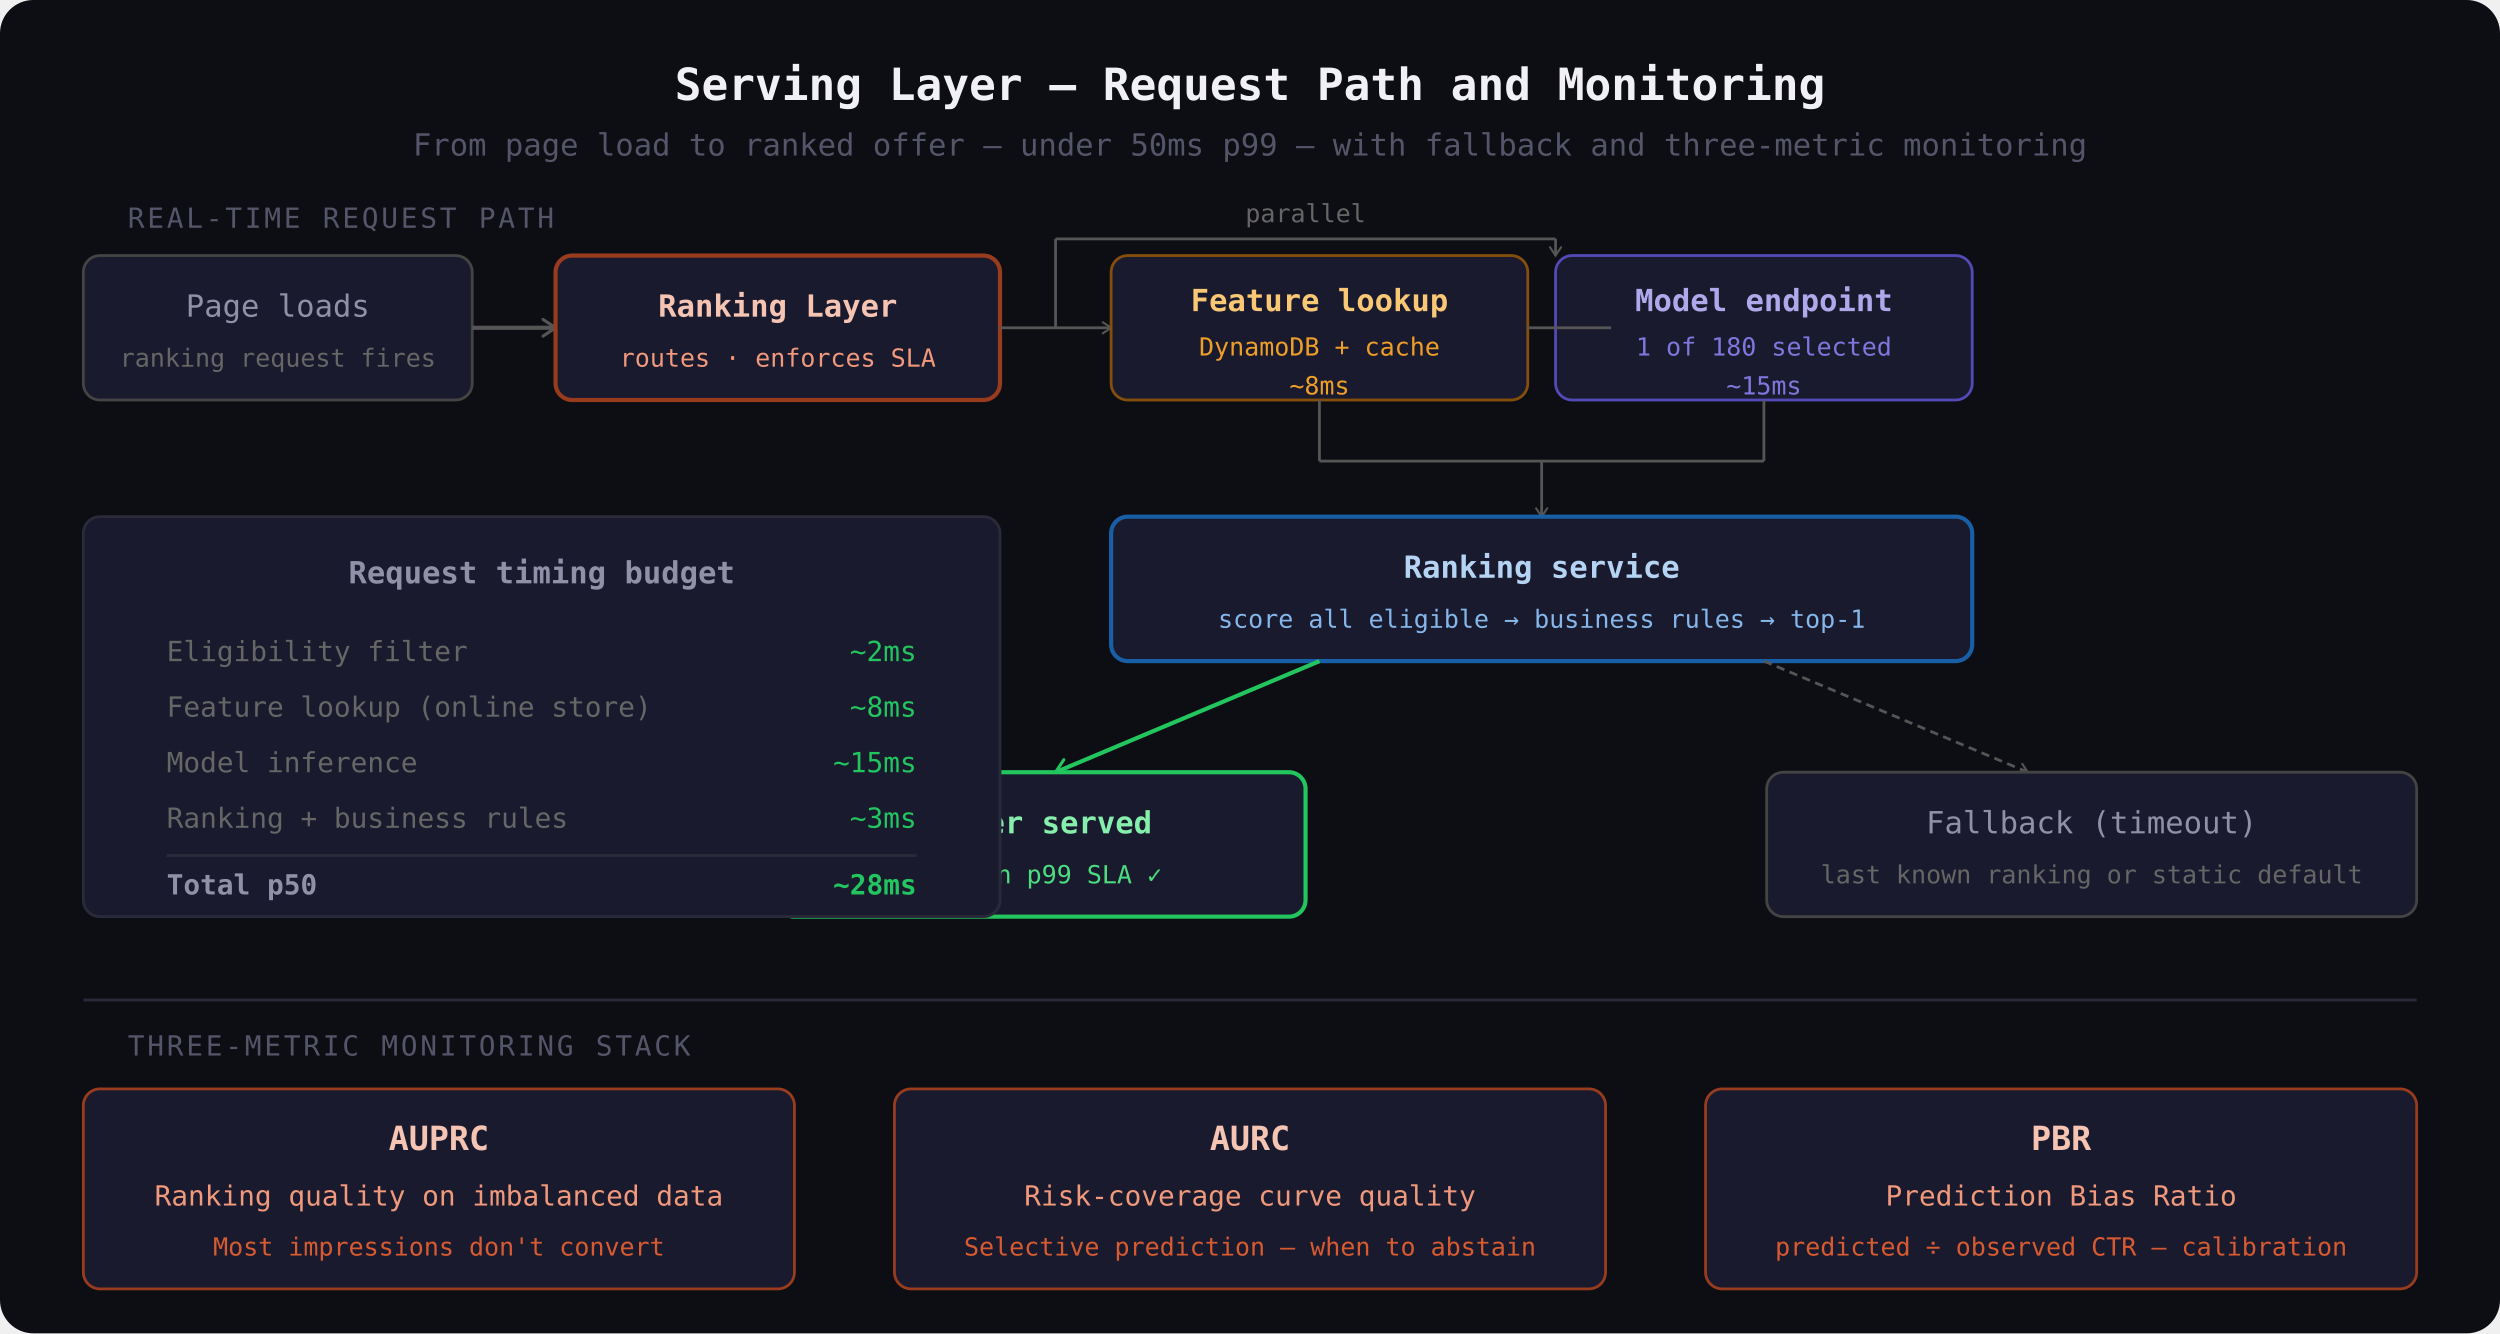
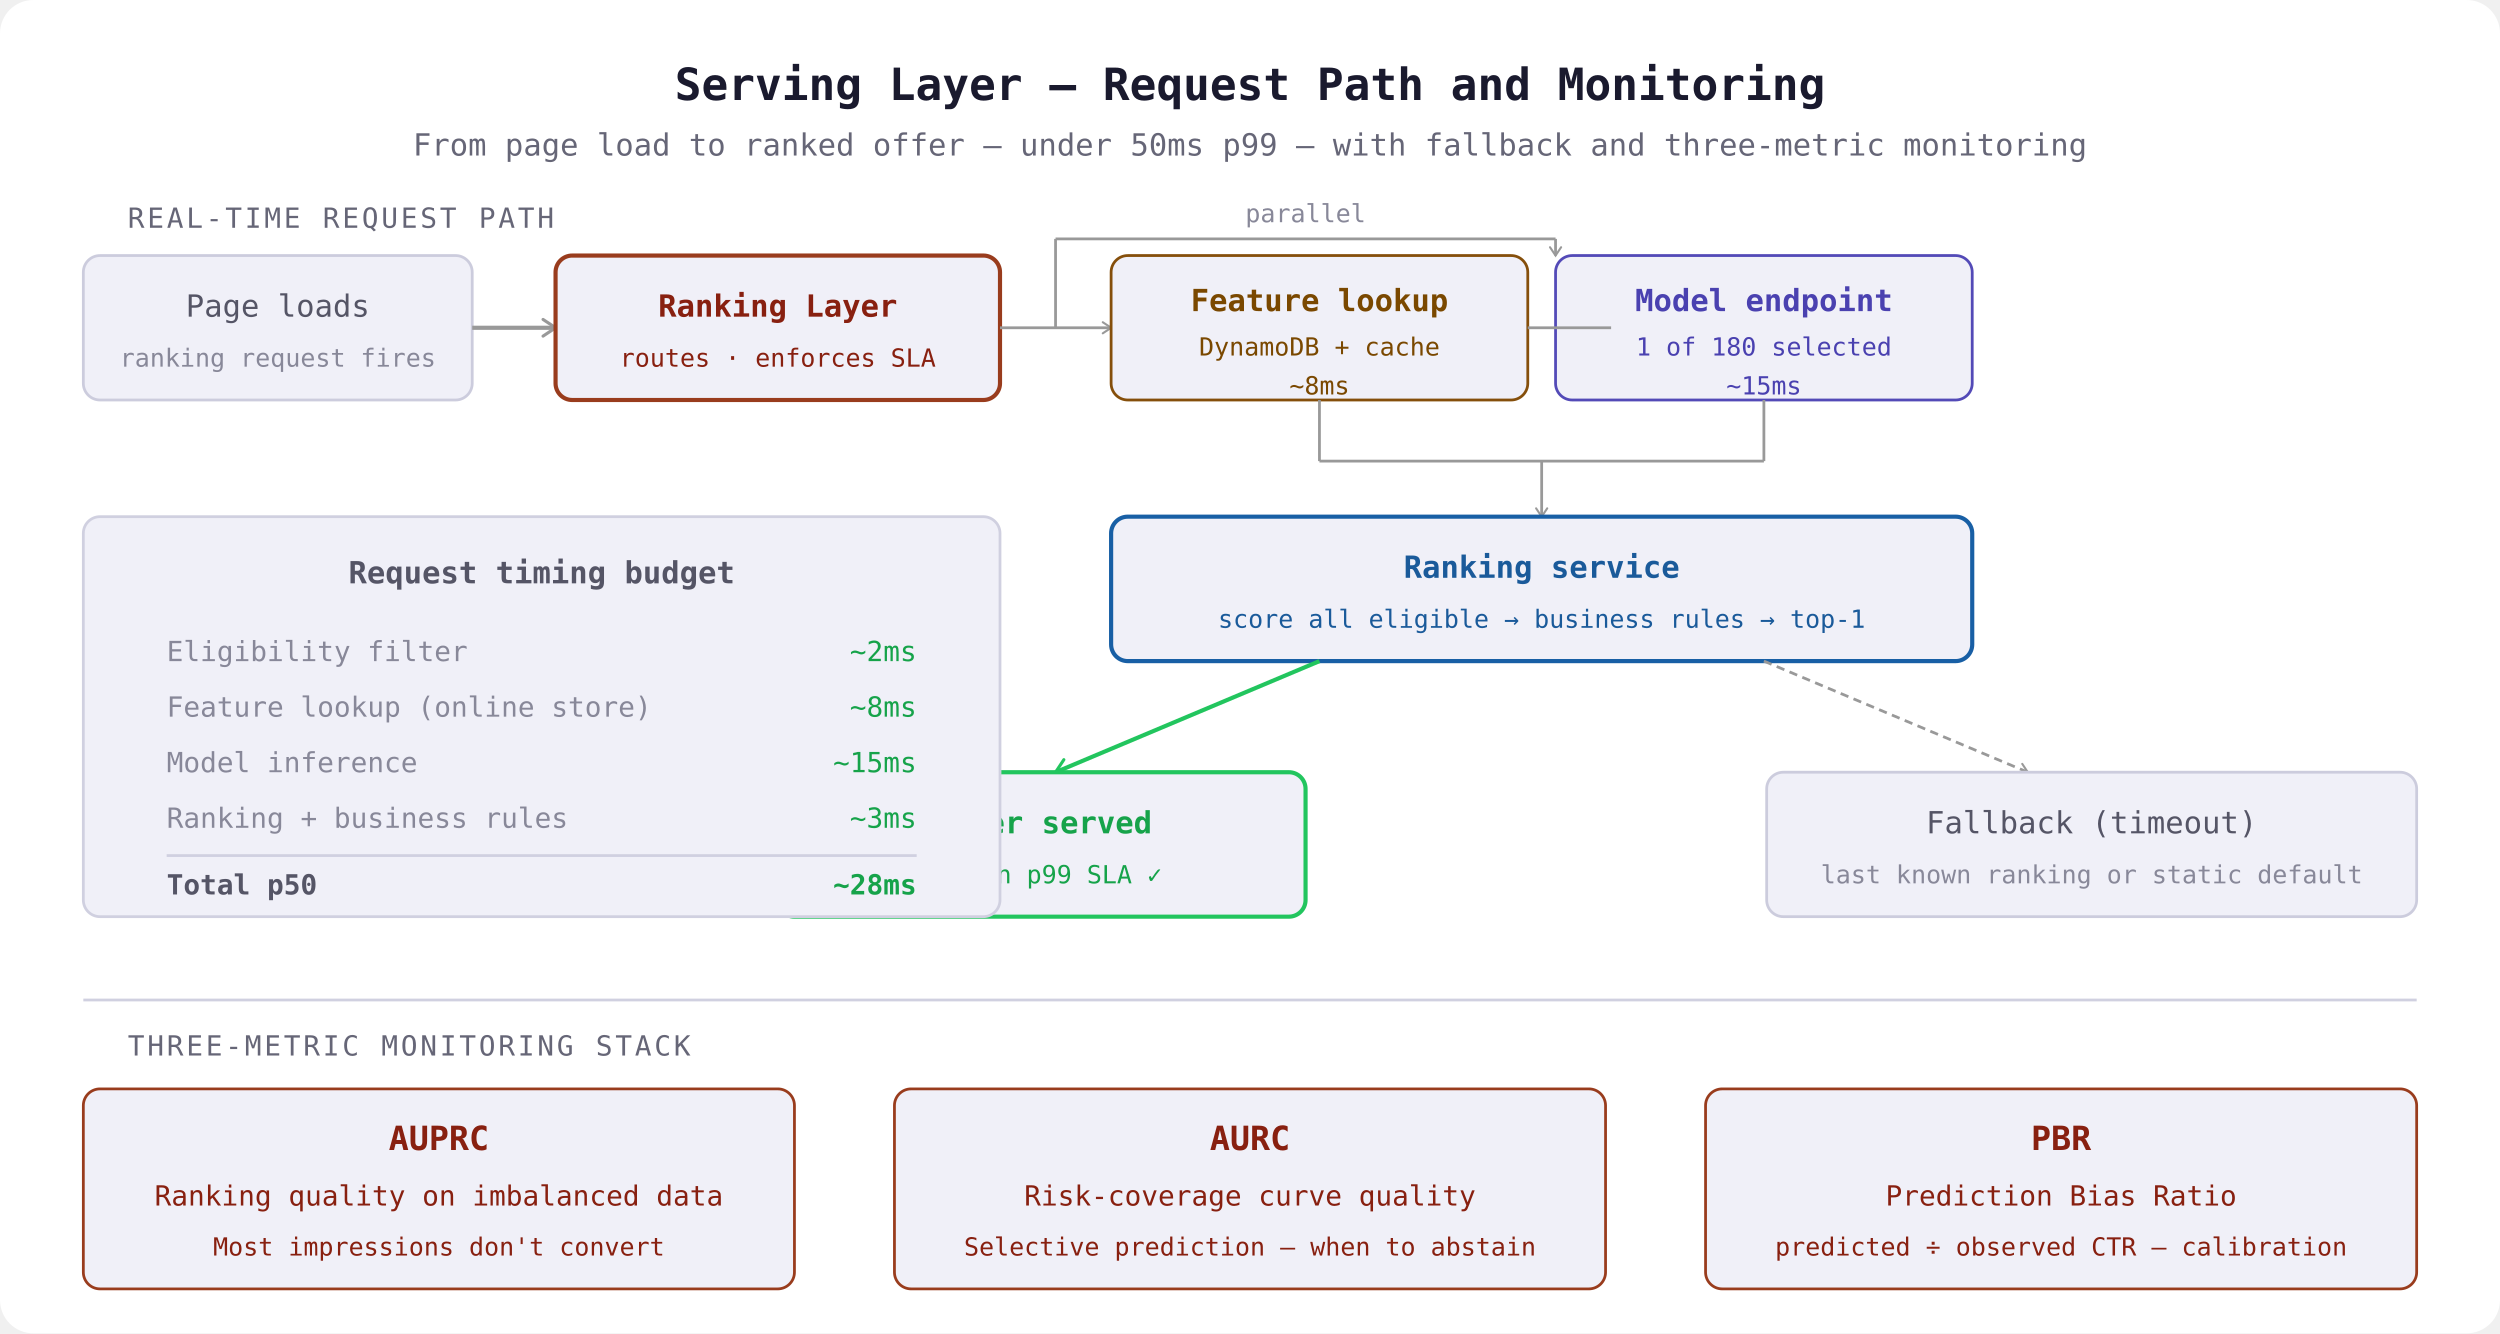
<svg xmlns="http://www.w3.org/2000/svg" width="900" height="480" viewBox="0 0 900 480" font-family="ui-monospace, 'Cascadia Code', monospace">
-   <rect width="900" height="480" fill="#0d0d14" rx="12" />
-   <text x="450" y="36" text-anchor="middle" font-size="16" font-weight="600" fill="#f0f0f5">Serving Layer — Request Path and Monitoring</text>
-   <text x="450" y="56" text-anchor="middle" font-size="11" fill="#55556a">From page load to ranked offer — under 50ms p99 — with fallback and three-metric monitoring</text>
-   <text x="46" y="82" font-size="10" fill="#55556a" font-weight="500" letter-spacing="1">REAL-TIME REQUEST PATH</text>
-   <rect x="30" y="92" width="140" height="52" rx="6" fill="#1a1a2e" stroke="#444" stroke-width="1" />
-   <text x="100" y="114" text-anchor="middle" font-size="11" font-weight="500" fill="#9090a8">Page loads</text>
-   <text x="100" y="132" text-anchor="middle" font-size="9" fill="#666">ranking request fires</text>
-   <line x1="170" y1="118" x2="200" y2="118" stroke="#555" stroke-width="1.5" marker-end="url(#arr3)" />
-   <rect x="200" y="92" width="160" height="52" rx="6" fill="#1a1a2e" stroke="#993C1D" stroke-width="1.5" />
-   <text x="280" y="114" text-anchor="middle" font-size="11" font-weight="600" fill="#F5C4B3">Ranking Layer</text>
-   <text x="280" y="132" text-anchor="middle" font-size="9" fill="#F0997B">routes · enforces SLA</text>
-   <line x1="360" y1="118" x2="400" y2="118" stroke="#555" stroke-width="1" marker-end="url(#arr3)" />
-   <line x1="380" y1="118" x2="380" y2="86" stroke="#555" stroke-width="1" />
-   <line x1="380" y1="86" x2="560" y2="86" stroke="#555" stroke-width="1" />
-   <line x1="560" y1="86" x2="560" y2="92" stroke="#555" stroke-width="1" marker-end="url(#arr3)" />
-   <text x="470" y="80" text-anchor="middle" font-size="9" fill="#666">parallel</text>
-   <rect x="400" y="92" width="150" height="52" rx="6" fill="#1a1a2e" stroke="#854F0B" stroke-width="1" />
-   <text x="475" y="112" text-anchor="middle" font-size="11" font-weight="600" fill="#FAC775">Feature lookup</text>
-   <text x="475" y="128" text-anchor="middle" font-size="9" fill="#EF9F27">DynamoDB + cache</text>
-   <text x="475" y="142" text-anchor="middle" font-size="9" fill="#EF9F27">~8ms</text>
-   <rect x="560" y="92" width="150" height="52" rx="6" fill="#1a1a2e" stroke="#534AB7" stroke-width="1" />
-   <text x="635" y="112" text-anchor="middle" font-size="11" font-weight="600" fill="#AFA9EC">Model endpoint</text>
-   <text x="635" y="128" text-anchor="middle" font-size="9" fill="#7F77DD">1 of 180 selected</text>
-   <text x="635" y="142" text-anchor="middle" font-size="9" fill="#7F77DD">~15ms</text>
-   <line x1="550" y1="118" x2="580" y2="118" stroke="#555" stroke-width="1" />
-   <line x1="475" y1="144" x2="475" y2="166" stroke="#555" stroke-width="1" />
-   <line x1="635" y1="144" x2="635" y2="166" stroke="#555" stroke-width="1" />
-   <line x1="475" y1="166" x2="635" y2="166" stroke="#555" stroke-width="1" />
-   <line x1="555" y1="166" x2="555" y2="186" stroke="#555" stroke-width="1" marker-end="url(#arr3)" />
-   <rect x="400" y="186" width="310" height="52" rx="6" fill="#1a1a2e" stroke="#185FA5" stroke-width="1.5" />
-   <text x="555" y="208" text-anchor="middle" font-size="11" font-weight="600" fill="#B5D4F4">Ranking service</text>
-   <text x="555" y="226" text-anchor="middle" font-size="9" fill="#85B7EB">score all eligible → business rules → top-1</text>
+   <rect width="900" height="480" fill="#ffffff" rx="12" />
+   <text x="450" y="36" text-anchor="middle" font-size="16" font-weight="600" fill="#1a1a2e">Serving Layer — Request Path and Monitoring</text>
+   <text x="450" y="56" text-anchor="middle" font-size="11" fill="#666677">From page load to ranked offer — under 50ms p99 — with fallback and three-metric monitoring</text>
+   <text x="46" y="82" font-size="10" fill="#666677" font-weight="500" letter-spacing="1">REAL-TIME REQUEST PATH</text>
+   <rect x="30" y="92" width="140" height="52" rx="6" fill="#f0f0f8" stroke="#ccccdd" stroke-width="1" />
+   <text x="100" y="114" text-anchor="middle" font-size="11" font-weight="500" fill="#555566">Page loads</text>
+   <text x="100" y="132" text-anchor="middle" font-size="9" fill="#888899">ranking request fires</text>
+   <line x1="170" y1="118" x2="200" y2="118" stroke="#999999" stroke-width="1.5" marker-end="url(#arr3)" />
+   <rect x="200" y="92" width="160" height="52" rx="6" fill="#f0f0f8" stroke="#993C1D" stroke-width="1.5" />
+   <text x="280" y="114" text-anchor="middle" font-size="11" font-weight="600" fill="#882010">Ranking Layer</text>
+   <text x="280" y="132" text-anchor="middle" font-size="9" fill="#882010">routes · enforces SLA</text>
+   <line x1="360" y1="118" x2="400" y2="118" stroke="#999999" stroke-width="1" marker-end="url(#arr3)" />
+   <line x1="380" y1="118" x2="380" y2="86" stroke="#999999" stroke-width="1" />
+   <line x1="380" y1="86" x2="560" y2="86" stroke="#999999" stroke-width="1" />
+   <line x1="560" y1="86" x2="560" y2="92" stroke="#999999" stroke-width="1" marker-end="url(#arr3)" />
+   <text x="470" y="80" text-anchor="middle" font-size="9" fill="#888899">parallel</text>
+   <rect x="400" y="92" width="150" height="52" rx="6" fill="#f0f0f8" stroke="#854F0B" stroke-width="1" />
+   <text x="475" y="112" text-anchor="middle" font-size="11" font-weight="600" fill="#7a4800">Feature lookup</text>
+   <text x="475" y="128" text-anchor="middle" font-size="9" fill="#7a4800">DynamoDB + cache</text>
+   <text x="475" y="142" text-anchor="middle" font-size="9" fill="#7a4800">~8ms</text>
+   <rect x="560" y="92" width="150" height="52" rx="6" fill="#f0f0f8" stroke="#534AB7" stroke-width="1" />
+   <text x="635" y="112" text-anchor="middle" font-size="11" font-weight="600" fill="#4a41b0">Model endpoint</text>
+   <text x="635" y="128" text-anchor="middle" font-size="9" fill="#4a41b0">1 of 180 selected</text>
+   <text x="635" y="142" text-anchor="middle" font-size="9" fill="#4a41b0">~15ms</text>
+   <line x1="550" y1="118" x2="580" y2="118" stroke="#999999" stroke-width="1" />
+   <line x1="475" y1="144" x2="475" y2="166" stroke="#999999" stroke-width="1" />
+   <line x1="635" y1="144" x2="635" y2="166" stroke="#999999" stroke-width="1" />
+   <line x1="475" y1="166" x2="635" y2="166" stroke="#999999" stroke-width="1" />
+   <line x1="555" y1="166" x2="555" y2="186" stroke="#999999" stroke-width="1" marker-end="url(#arr3)" />
+   <rect x="400" y="186" width="310" height="52" rx="6" fill="#f0f0f8" stroke="#185FA5" stroke-width="1.5" />
+   <text x="555" y="208" text-anchor="middle" font-size="11" font-weight="600" fill="#1a5a9a">Ranking service</text>
+   <text x="555" y="226" text-anchor="middle" font-size="9" fill="#1a5a9a">score all eligible → business rules → top-1</text>
  <line x1="475" y1="238" x2="380" y2="278" stroke="#22c55e" stroke-width="1.5" marker-end="url(#arr3g)" />
-   <line x1="635" y1="238" x2="730" y2="278" stroke="#555" stroke-width="1" stroke-dasharray="3 2" marker-end="url(#arr3)" />
-   <rect x="280" y="278" width="190" height="52" rx="6" fill="#1a1a2e" stroke="#22c55e" stroke-width="1.5" />
-   <text x="375" y="300" text-anchor="middle" font-size="11" font-weight="600" fill="#86efac">Offer served</text>
-   <text x="375" y="318" text-anchor="middle" font-size="9" fill="#4ade80">within p99 SLA ✓</text>
-   <rect x="636" y="278" width="234" height="52" rx="6" fill="#1a1a2e" stroke="#444" stroke-width="1" />
-   <text x="753" y="300" text-anchor="middle" font-size="11" font-weight="500" fill="#9090a8">Fallback (timeout)</text>
-   <text x="753" y="318" text-anchor="middle" font-size="9" fill="#666">last known ranking or static default</text>
-   <rect x="30" y="186" width="330" height="144" rx="6" fill="#1a1a2e" stroke="#2a2a3a" stroke-width="1" />
-   <text x="195" y="210" text-anchor="middle" font-size="11" font-weight="600" fill="#9090a8">Request timing budget</text>
-   <text x="60" y="238" font-size="10" fill="#666">Eligibility filter</text>
-   <text x="330" y="238" text-anchor="end" font-size="10" fill="#22c55e">~2ms</text>
-   <text x="60" y="258" font-size="10" fill="#666">Feature lookup (online store)</text>
-   <text x="330" y="258" text-anchor="end" font-size="10" fill="#22c55e">~8ms</text>
-   <text x="60" y="278" font-size="10" fill="#666">Model inference</text>
-   <text x="330" y="278" text-anchor="end" font-size="10" fill="#22c55e">~15ms</text>
-   <text x="60" y="298" font-size="10" fill="#666">Ranking + business rules</text>
-   <text x="330" y="298" text-anchor="end" font-size="10" fill="#22c55e">~3ms</text>
-   <line x1="60" y1="308" x2="330" y2="308" stroke="#2a2a3a" stroke-width="1" />
-   <text x="60" y="322" font-size="10" font-weight="600" fill="#9090a8">Total p50</text>
-   <text x="330" y="322" text-anchor="end" font-size="10" font-weight="600" fill="#22c55e">~28ms</text>
-   <line x1="30" y1="360" x2="870" y2="360" stroke="#2a2a3a" stroke-width="1" />
-   <text x="46" y="380" font-size="10" fill="#55556a" font-weight="500" letter-spacing="1">THREE-METRIC MONITORING STACK</text>
-   <rect x="30" y="392" width="256" height="72" rx="6" fill="#1a1a2e" stroke="#993C1D" stroke-width="1" />
-   <text x="158" y="414" text-anchor="middle" font-size="12" font-weight="600" fill="#F5C4B3">AUPRC</text>
-   <text x="158" y="434" text-anchor="middle" font-size="10" fill="#F0997B">Ranking quality on imbalanced data</text>
-   <text x="158" y="452" text-anchor="middle" font-size="9" fill="#D85A30">Most impressions don't convert</text>
-   <rect x="322" y="392" width="256" height="72" rx="6" fill="#1a1a2e" stroke="#993C1D" stroke-width="1" />
-   <text x="450" y="414" text-anchor="middle" font-size="12" font-weight="600" fill="#F5C4B3">AURC</text>
-   <text x="450" y="434" text-anchor="middle" font-size="10" fill="#F0997B">Risk-coverage curve quality</text>
-   <text x="450" y="452" text-anchor="middle" font-size="9" fill="#D85A30">Selective prediction — when to abstain</text>
-   <rect x="614" y="392" width="256" height="72" rx="6" fill="#1a1a2e" stroke="#993C1D" stroke-width="1" />
-   <text x="742" y="414" text-anchor="middle" font-size="12" font-weight="600" fill="#F5C4B3">PBR</text>
-   <text x="742" y="434" text-anchor="middle" font-size="10" fill="#F0997B">Prediction Bias Ratio</text>
-   <text x="742" y="452" text-anchor="middle" font-size="9" fill="#D85A30">predicted ÷ observed CTR — calibration</text>
+   <line x1="635" y1="238" x2="730" y2="278" stroke="#999999" stroke-width="1" stroke-dasharray="3 2" marker-end="url(#arr3)" />
+   <rect x="280" y="278" width="190" height="52" rx="6" fill="#f0f0f8" stroke="#22c55e" stroke-width="1.5" />
+   <text x="375" y="300" text-anchor="middle" font-size="11" font-weight="600" fill="#16a34a">Offer served</text>
+   <text x="375" y="318" text-anchor="middle" font-size="9" fill="#16a34a">within p99 SLA ✓</text>
+   <rect x="636" y="278" width="234" height="52" rx="6" fill="#f0f0f8" stroke="#ccccdd" stroke-width="1" />
+   <text x="753" y="300" text-anchor="middle" font-size="11" font-weight="500" fill="#555566">Fallback (timeout)</text>
+   <text x="753" y="318" text-anchor="middle" font-size="9" fill="#888899">last known ranking or static default</text>
+   <rect x="30" y="186" width="330" height="144" rx="6" fill="#f0f0f8" stroke="#d0d0e0" stroke-width="1" />
+   <text x="195" y="210" text-anchor="middle" font-size="11" font-weight="600" fill="#555566">Request timing budget</text>
+   <text x="60" y="238" font-size="10" fill="#888899">Eligibility filter</text>
+   <text x="330" y="238" text-anchor="end" font-size="10" fill="#16a34a">~2ms</text>
+   <text x="60" y="258" font-size="10" fill="#888899">Feature lookup (online store)</text>
+   <text x="330" y="258" text-anchor="end" font-size="10" fill="#16a34a">~8ms</text>
+   <text x="60" y="278" font-size="10" fill="#888899">Model inference</text>
+   <text x="330" y="278" text-anchor="end" font-size="10" fill="#16a34a">~15ms</text>
+   <text x="60" y="298" font-size="10" fill="#888899">Ranking + business rules</text>
+   <text x="330" y="298" text-anchor="end" font-size="10" fill="#16a34a">~3ms</text>
+   <line x1="60" y1="308" x2="330" y2="308" stroke="#d0d0e0" stroke-width="1" />
+   <text x="60" y="322" font-size="10" font-weight="600" fill="#555566">Total p50</text>
+   <text x="330" y="322" text-anchor="end" font-size="10" font-weight="600" fill="#16a34a">~28ms</text>
+   <line x1="30" y1="360" x2="870" y2="360" stroke="#d0d0e0" stroke-width="1" />
+   <text x="46" y="380" font-size="10" fill="#666677" font-weight="500" letter-spacing="1">THREE-METRIC MONITORING STACK</text>
+   <rect x="30" y="392" width="256" height="72" rx="6" fill="#f0f0f8" stroke="#993C1D" stroke-width="1" />
+   <text x="158" y="414" text-anchor="middle" font-size="12" font-weight="600" fill="#882010">AUPRC</text>
+   <text x="158" y="434" text-anchor="middle" font-size="10" fill="#882010">Ranking quality on imbalanced data</text>
+   <text x="158" y="452" text-anchor="middle" font-size="9" fill="#882010">Most impressions don't convert</text>
+   <rect x="322" y="392" width="256" height="72" rx="6" fill="#f0f0f8" stroke="#993C1D" stroke-width="1" />
+   <text x="450" y="414" text-anchor="middle" font-size="12" font-weight="600" fill="#882010">AURC</text>
+   <text x="450" y="434" text-anchor="middle" font-size="10" fill="#882010">Risk-coverage curve quality</text>
+   <text x="450" y="452" text-anchor="middle" font-size="9" fill="#882010">Selective prediction — when to abstain</text>
+   <rect x="614" y="392" width="256" height="72" rx="6" fill="#f0f0f8" stroke="#993C1D" stroke-width="1" />
+   <text x="742" y="414" text-anchor="middle" font-size="12" font-weight="600" fill="#882010">PBR</text>
+   <text x="742" y="434" text-anchor="middle" font-size="10" fill="#882010">Prediction Bias Ratio</text>
+   <text x="742" y="452" text-anchor="middle" font-size="9" fill="#882010">predicted ÷ observed CTR — calibration</text>
  <defs>
    <marker id="arr3" viewBox="0 0 10 10" refX="8" refY="5" markerWidth="5" markerHeight="5" orient="auto-start-reverse">
-       <path d="M2 1L8 5L2 9" fill="none" stroke="#555" stroke-width="1.5" stroke-linecap="round" />
+       <path d="M2 1L8 5L2 9" fill="none" stroke="#999999" stroke-width="1.5" stroke-linecap="round" />
    </marker>
    <marker id="arr3g" viewBox="0 0 10 10" refX="8" refY="5" markerWidth="5" markerHeight="5" orient="auto-start-reverse">
      <path d="M2 1L8 5L2 9" fill="none" stroke="#22c55e" stroke-width="1.5" stroke-linecap="round" />
    </marker>
  </defs>
</svg>
